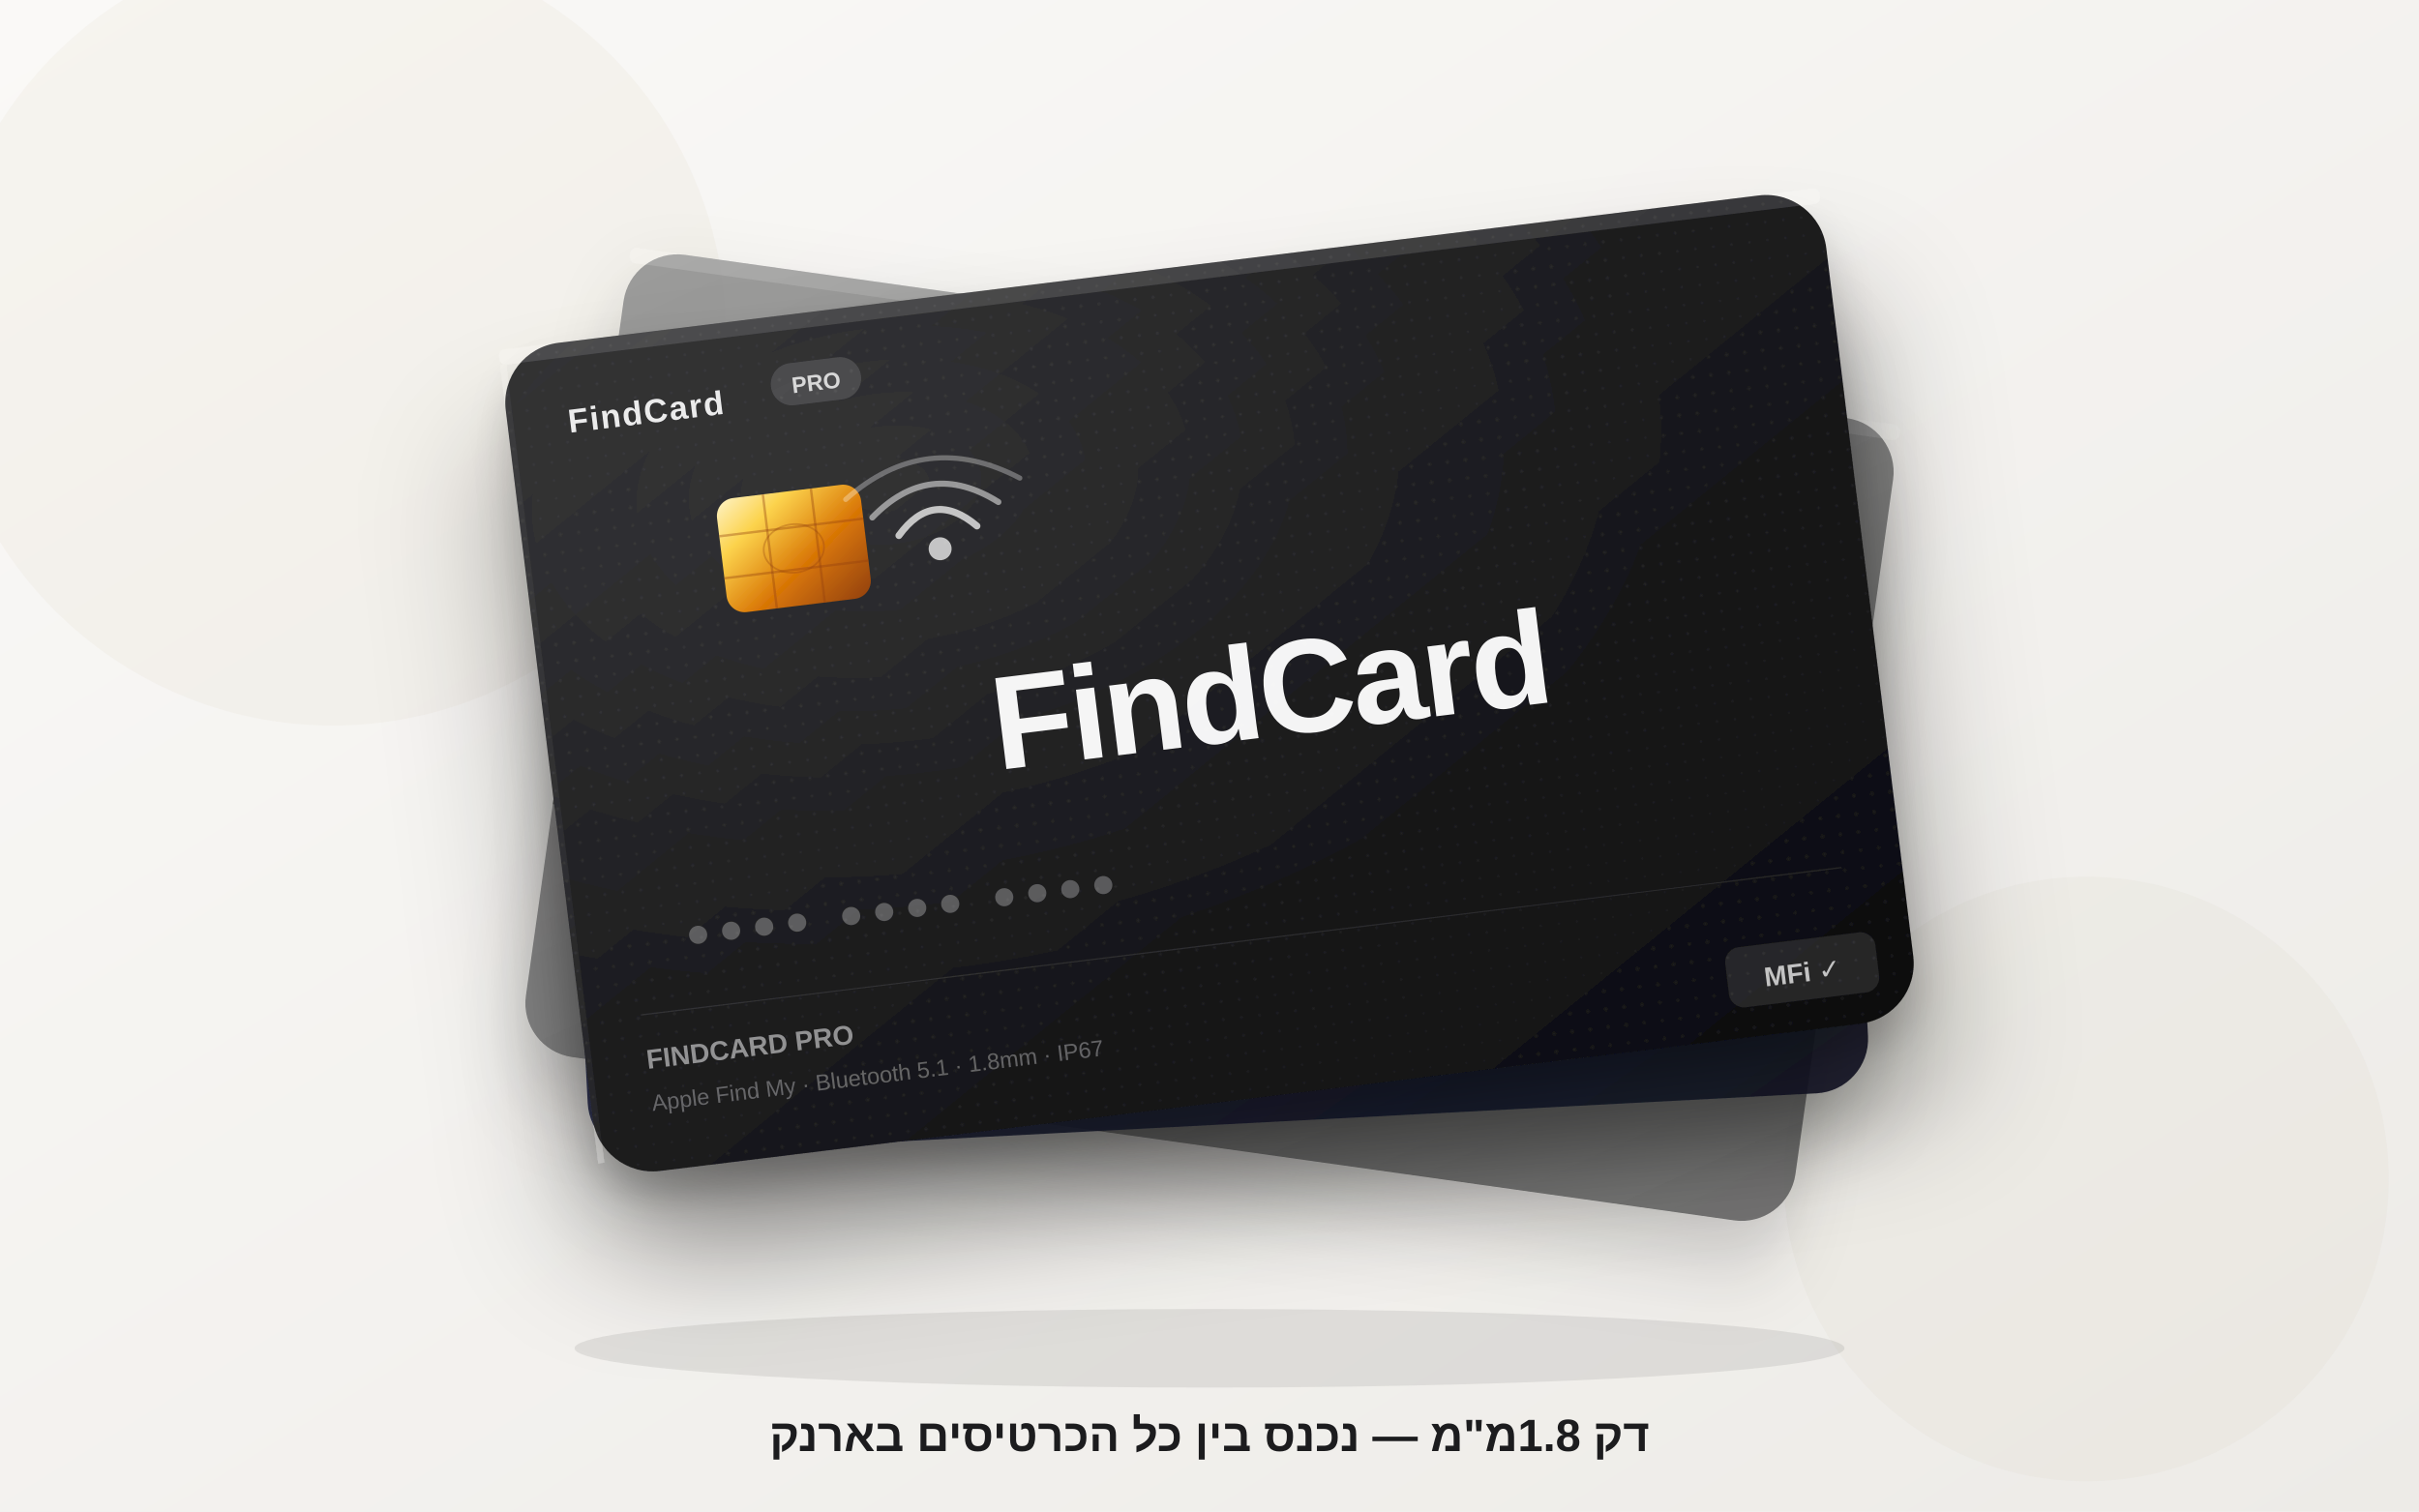
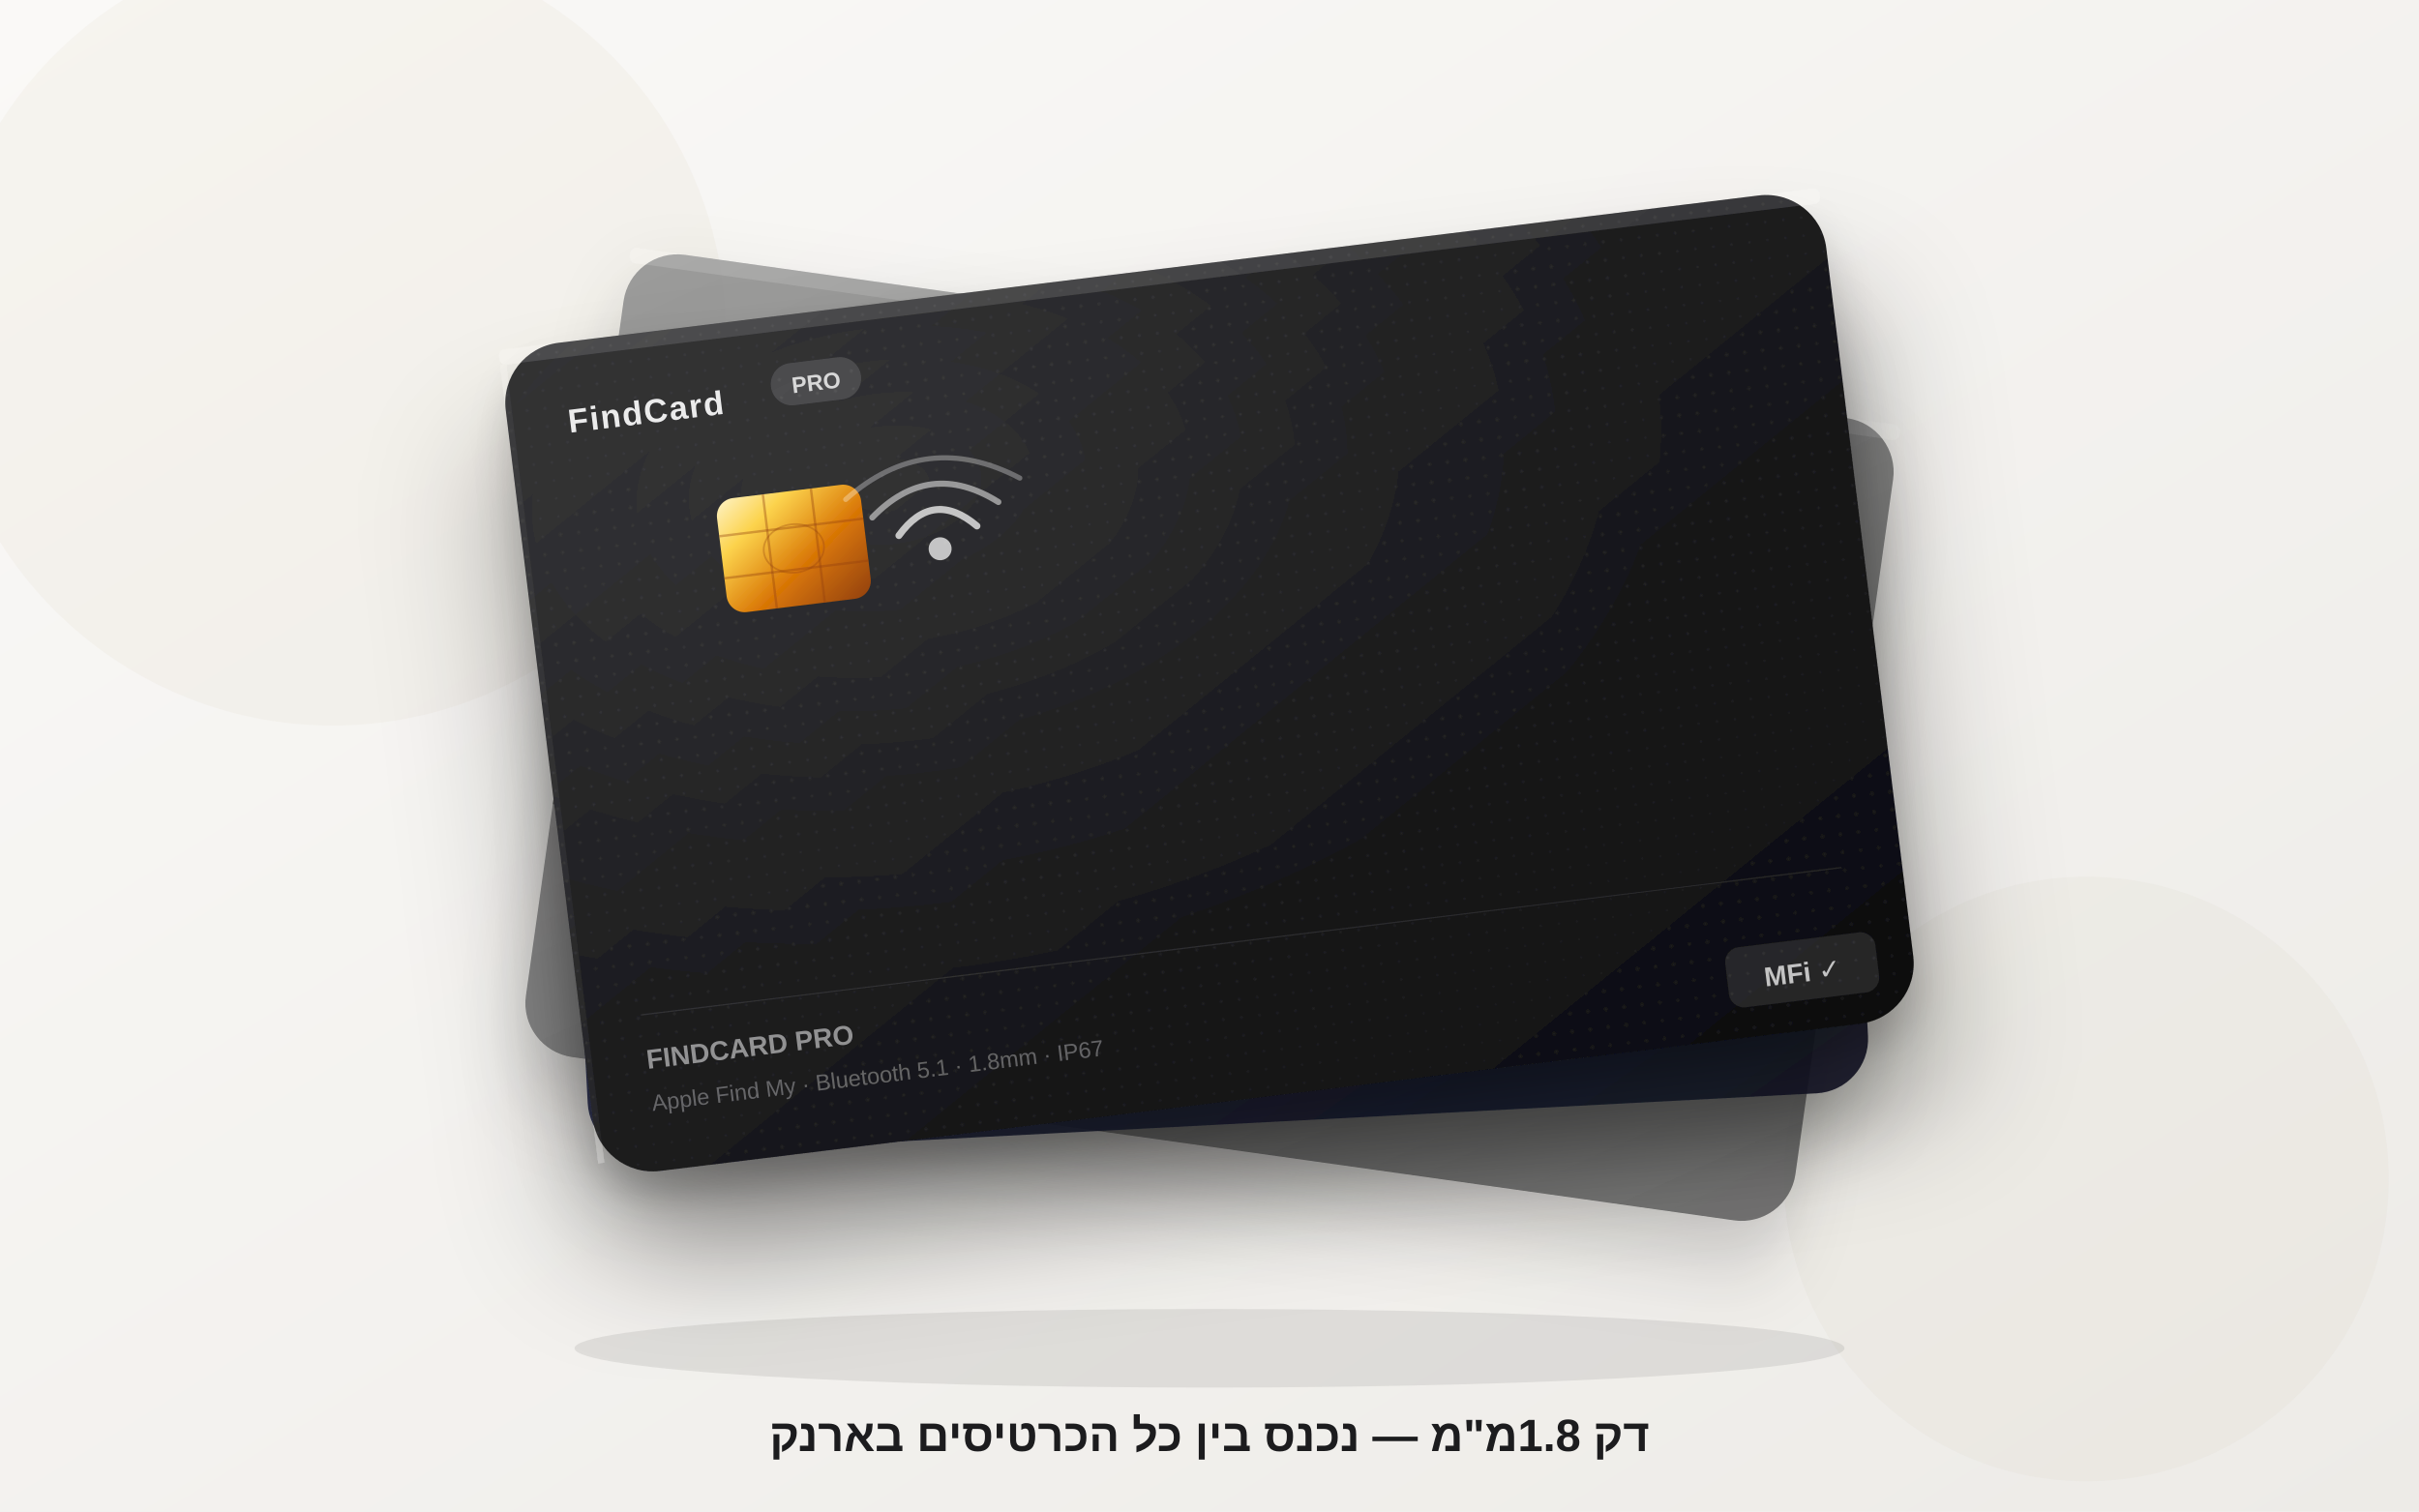
<svg xmlns="http://www.w3.org/2000/svg" viewBox="0 0 800 500" width="800" height="500">
  <defs>
    <linearGradient id="bg2" x1="0%" y1="0%" x2="100%" y2="100%">
      <stop offset="0%" stop-color="#FAF9F7" />
      <stop offset="100%" stop-color="#EDEBE7" />
    </linearGradient>
    <linearGradient id="cg2" x1="0%" y1="0%" x2="100%" y2="100%">
      <stop offset="0%" stop-color="#2C2C2E" />
      <stop offset="45%" stop-color="#1C1C1E" />
      <stop offset="100%" stop-color="#0D0D0F" />
    </linearGradient>
    <radialGradient id="hl2" cx="28%" cy="22%" r="60%">
      <stop offset="0%" stop-color="#FFFFFF" stop-opacity="0.06" />
      <stop offset="100%" stop-color="#FFFFFF" stop-opacity="0" />
    </radialGradient>
    <linearGradient id="gray2" x1="0%" y1="0%" x2="100%" y2="100%">
      <stop offset="0%" stop-color="#8D8D8D" />
      <stop offset="100%" stop-color="#5A5A5A" />
    </linearGradient>
    <linearGradient id="navy2" x1="0%" y1="0%" x2="100%" y2="100%">
      <stop offset="0%" stop-color="#2D3561" />
      <stop offset="100%" stop-color="#141829" />
    </linearGradient>
    <linearGradient id="chip2" x1="0%" y1="0%" x2="100%" y2="100%">
      <stop offset="0%" stop-color="#FEF3C7" />
      <stop offset="25%" stop-color="#FCD34D" />
      <stop offset="60%" stop-color="#D97706" />
      <stop offset="100%" stop-color="#92400E" />
    </linearGradient>
    <filter id="sh2" x="-26%" y="-30%" width="152%" height="190%">
      <feGaussianBlur in="SourceAlpha" stdDeviation="22" result="b1" />
      <feOffset in="b1" dx="0" dy="30" result="o1" />
      <feColorMatrix in="o1" type="matrix" values="0 0 0 0 0 0 0 0 0 0 0 0 0 0 0 0 0 0 0.38 0" result="c1" />
      <feGaussianBlur in="SourceAlpha" stdDeviation="6" result="b2" />
      <feOffset in="b2" dx="0" dy="8" result="o2" />
      <feColorMatrix in="o2" type="matrix" values="0 0 0 0 0 0 0 0 0 0 0 0 0 0 0 0 0 0 0.15 0" result="c2" />
      <feMerge>
        <feMergeNode in="c1" />
        <feMergeNode in="c2" />
        <feMergeNode in="SourceGraphic" />
      </feMerge>
    </filter>
    <filter id="shBack2" x="-20%" y="-25%" width="140%" height="170%">
      <feGaussianBlur in="SourceAlpha" stdDeviation="12" result="b" />
      <feOffset in="b" dx="0" dy="14" result="o" />
      <feColorMatrix in="o" type="matrix" values="0 0 0 0 0 0 0 0 0 0 0 0 0 0 0 0 0 0 0.20 0" result="c" />
      <feMerge>
        <feMergeNode in="c" />
        <feMergeNode in="SourceGraphic" />
      </feMerge>
    </filter>
    <pattern id="tex2" x="0" y="0" width="6" height="6" patternUnits="userSpaceOnUse">
      <circle cx="3" cy="3" r="0.5" fill="white" opacity="0.04" />
    </pattern>
  </defs>
  <rect width="800" height="500" fill="url(#bg2)" />
  <circle cx="110" cy="110" r="130" fill="#D4C9B5" opacity="0.12" />
  <circle cx="690" cy="390" r="100" fill="#C8C0B0" opacity="0.10" />
  <ellipse cx="400" cy="446" rx="210" ry="13" fill="black" opacity="0.08" />
  <g transform="translate(400,244) rotate(8)" filter="url(#shBack2)" opacity="0.85">
    <rect x="-212" y="-134" width="424" height="268" rx="18" fill="url(#gray2)" />
    <rect x="-212" y="-134" width="424" height="5" rx="2" fill="white" opacity="0.14" />
    <text x="-190" y="-104" font-family="'Arial',Helvetica,sans-serif" font-size="8" fill="white" opacity="0.22" letter-spacing="2">DEBIT CARD</text>
    <rect x="-190" y="-78" width="38" height="30" rx="4" fill="#B0B0B0" />
    <rect x="-212" y="6" width="424" height="46" fill="black" opacity="0.55" />
    <rect x="-170" y="64" width="280" height="18" rx="3" fill="#7A7A7A" opacity="0.5" />
  </g>
  <g transform="translate(400,238) rotate(-3)" filter="url(#shBack2)" opacity="0.92">
    <rect x="-212" y="-134" width="424" height="268" rx="18" fill="url(#navy2)" />
    <rect x="-212" y="-134" width="424" height="5" rx="2" fill="white" opacity="0.10" />
    <text x="-190" y="-104" font-family="'Arial',Helvetica,sans-serif" font-size="8" fill="white" opacity="0.18" letter-spacing="2">VISA PLATINUM</text>
    <rect x="-190" y="-78" width="38" height="30" rx="4" fill="#3D4470" />
    <circle cx="166" cy="-96" r="20" fill="none" stroke="#F59E0B" stroke-width="1.5" opacity="0.30" />
    <circle cx="154" cy="-96" r="20" fill="none" stroke="#F59E0B" stroke-width="1.5" opacity="0.18" />
    <rect x="-190" y="-10" width="260" height="10" rx="3" fill="#2D3561" opacity="0.60" />
  </g>
  <g transform="translate(400,226) rotate(-7)" filter="url(#sh2)">
    <rect x="-220" y="-138" width="440" height="276" rx="20" fill="url(#cg2)" />
    <rect x="-220" y="-138" width="440" height="276" rx="20" fill="url(#tex2)" />
    <rect x="-220" y="-138" width="440" height="276" rx="20" fill="url(#hl2)" />
    <rect x="-220" y="-138" width="440" height="5" rx="2" fill="white" opacity="0.13" />
    <rect x="-220" y="-133" width="2" height="266" fill="white" opacity="0.05" />
    <g transform="translate(-155,-80)">
      <rect x="0" y="0" width="48" height="38" rx="6" fill="url(#chip2)" />
      <line x1="16" y1="0" x2="16" y2="38" stroke="#92400E" stroke-width="0.8" opacity="0.38" />
      <line x1="32" y1="0" x2="32" y2="38" stroke="#92400E" stroke-width="0.8" opacity="0.38" />
      <line x1="0" y1="12" x2="48" y2="12" stroke="#92400E" stroke-width="0.8" opacity="0.38" />
      <line x1="0" y1="26" x2="48" y2="26" stroke="#92400E" stroke-width="0.8" opacity="0.38" />
      <ellipse cx="24" cy="19" rx="10" ry="8" fill="none" stroke="#92400E" stroke-width="0.6" opacity="0.32" />
    </g>
    <g transform="translate(-83,-68)" opacity="0.72">
      <circle cx="0" cy="13" r="3.8" fill="white" />
      <path d="M-13,7 Q0,-7 13,7" fill="none" stroke="white" stroke-width="2.3" stroke-linecap="round" />
      <path d="M-21,0 Q0,-17 21,0" fill="none" stroke="white" stroke-width="2.0" stroke-linecap="round" opacity="0.70" />
      <path d="M-29,-7 Q0,-27 29,-7" fill="none" stroke="white" stroke-width="1.7" stroke-linecap="round" opacity="0.43" />
    </g>
    <text x="-200" y="-108" font-family="'Arial Black','Arial',Helvetica,sans-serif" font-size="11" font-weight="900" fill="white" opacity="0.90" letter-spacing="0.5">FindCard</text>
    <rect x="-132" y="-122" width="30" height="14" rx="7" fill="white" opacity="0.14" />
    <text x="-117" y="-112" font-family="'Arial',Helvetica,sans-serif" font-size="7.5" font-weight="800" fill="white" opacity="0.78" text-anchor="middle">PRO</text>
-     <text x="20" y="20" font-family="'Arial Black','Arial',Helvetica,sans-serif" font-weight="900" font-size="44" fill="white" letter-spacing="-1" text-anchor="middle" opacity="0.95">FindCard</text>
-     <circle cx="-178" cy="62" r="3" fill="white" opacity="0.28" />
-     <circle cx="-167" cy="62" r="3" fill="white" opacity="0.28" />
-     <circle cx="-156" cy="62" r="3" fill="white" opacity="0.28" />
-     <circle cx="-145" cy="62" r="3" fill="white" opacity="0.28" />
-     <circle cx="-127" cy="62" r="3" fill="white" opacity="0.28" />
-     <circle cx="-116" cy="62" r="3" fill="white" opacity="0.28" />
-     <circle cx="-105" cy="62" r="3" fill="white" opacity="0.28" />
-     <circle cx="-94" cy="62" r="3" fill="white" opacity="0.28" />
-     <circle cx="-76" cy="62" r="3" fill="white" opacity="0.28" />
-     <circle cx="-65" cy="62" r="3" fill="white" opacity="0.28" />
-     <circle cx="-54" cy="62" r="3" fill="white" opacity="0.28" />
-     <circle cx="-43" cy="62" r="3" fill="white" opacity="0.28" />
    <line x1="-200" y1="86" x2="200" y2="86" stroke="white" stroke-width="0.4" opacity="0.10" />
    <text x="-200" y="104" font-family="'Arial',Helvetica,sans-serif" font-size="9" font-weight="600" fill="white" opacity="0.52">FINDCARD PRO</text>
    <text x="-200" y="118" font-family="'Arial',Helvetica,sans-serif" font-size="7.5" fill="white" opacity="0.33">Apple Find My  ·  Bluetooth 5.1  ·  1.8mm  ·  IP67</text>
    <rect x="158" y="108" width="50" height="20" rx="5" fill="white" opacity="0.10" />
    <text x="183" y="122" font-family="'Arial',Helvetica,sans-serif" font-size="9" font-weight="700" fill="white" opacity="0.72" text-anchor="middle">MFi ✓</text>
  </g>
  <text x="400" y="480" font-family="'Arial Black','Arial',Helvetica,sans-serif" font-weight="900" font-size="15" fill="#1C1C1E" text-anchor="middle">דק 1.8מ"מ — נכנס בין כל הכרטיסים בארנק</text>
</svg>
